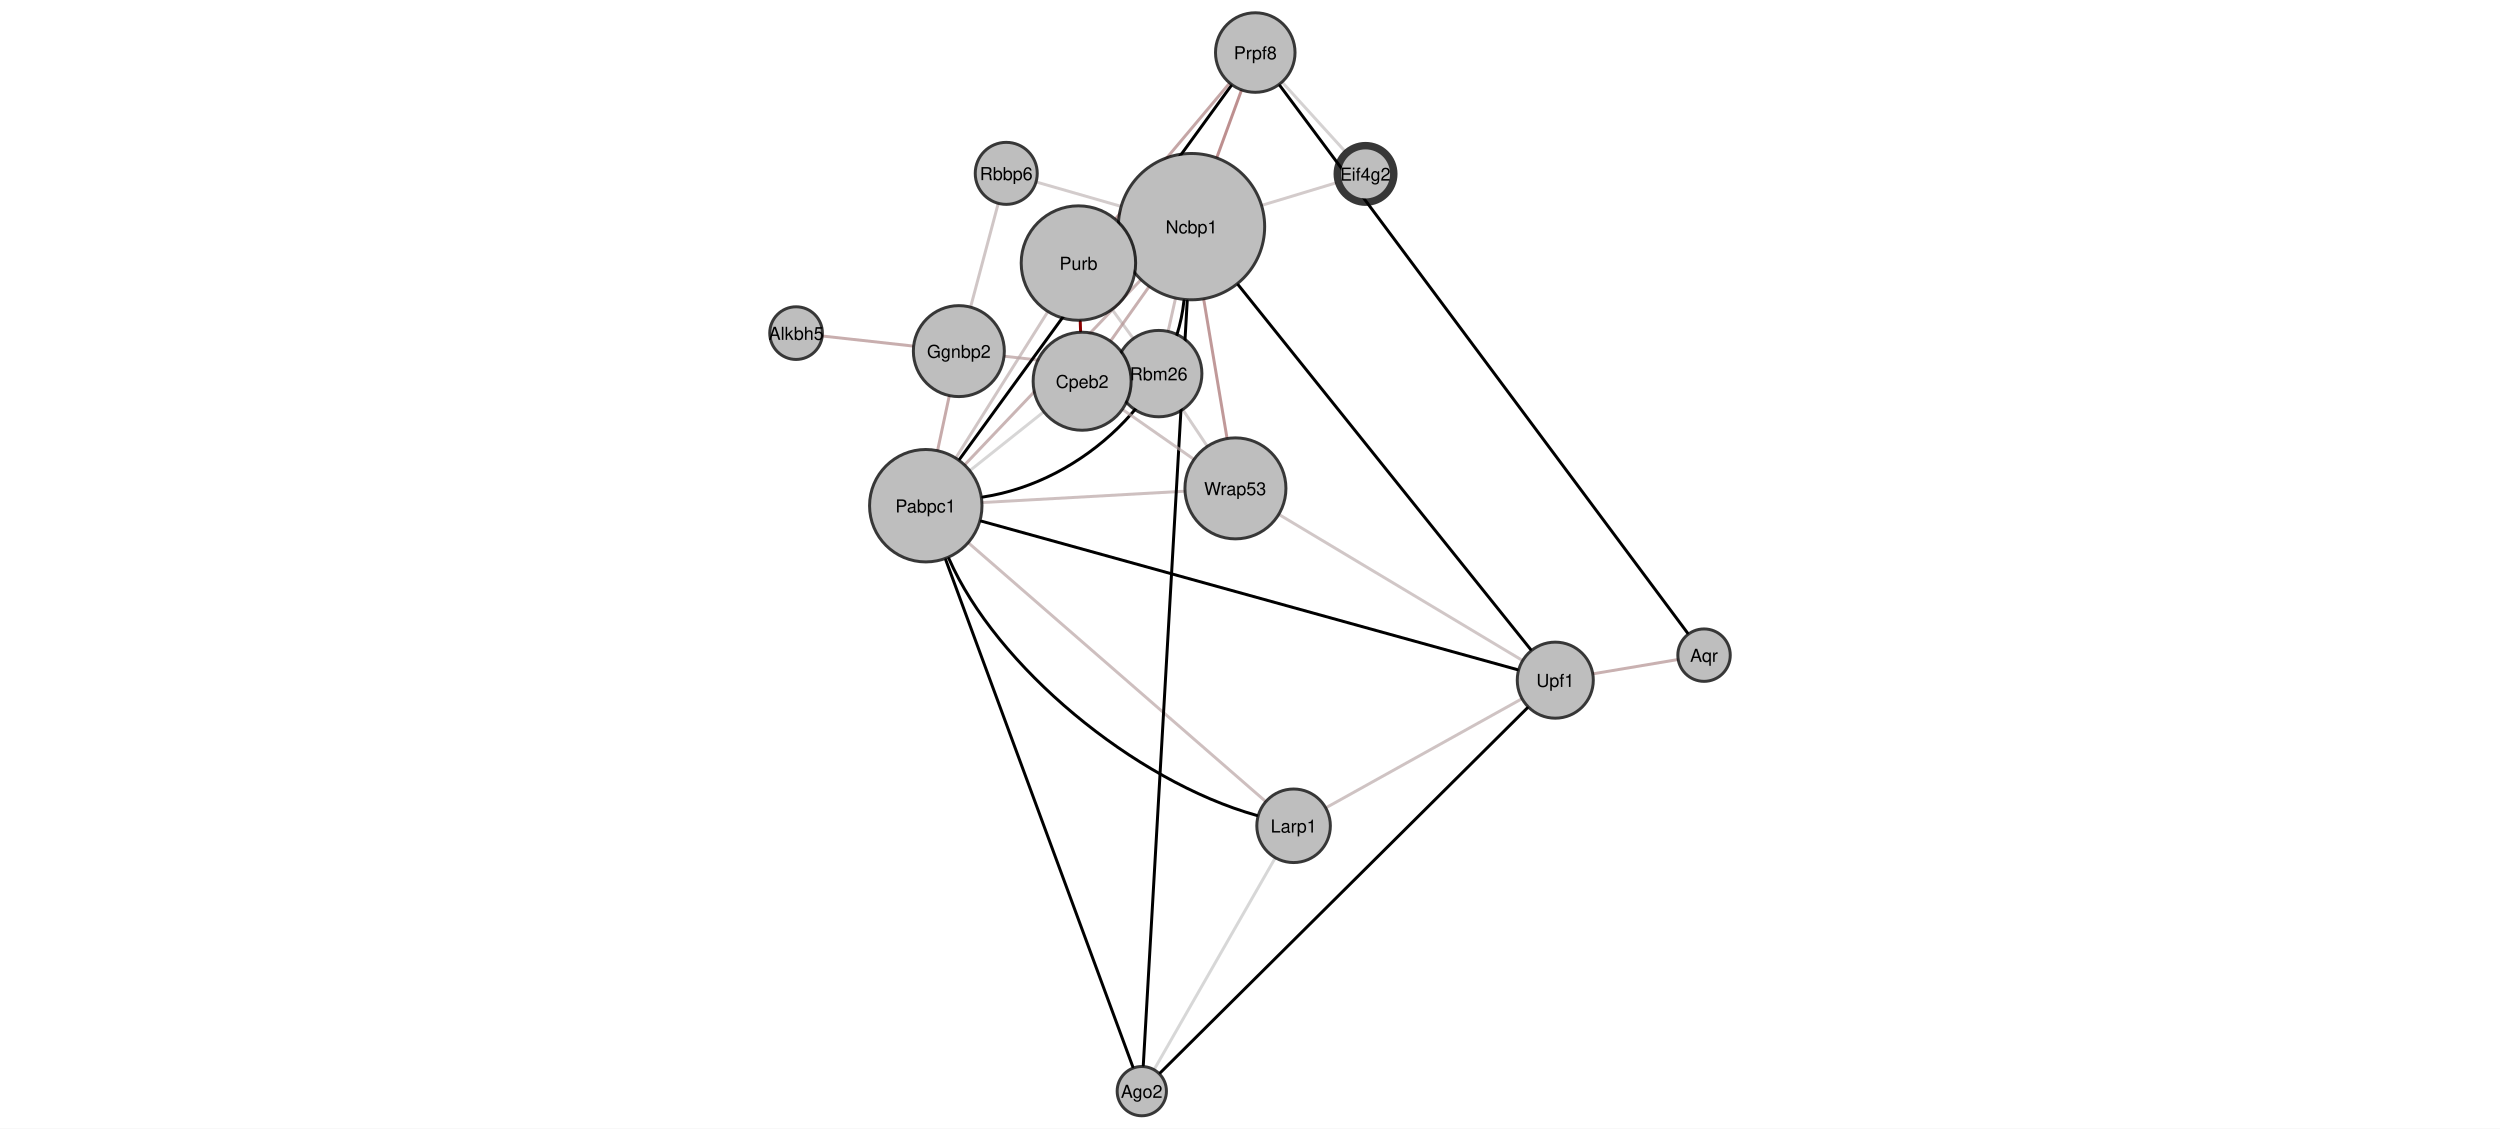
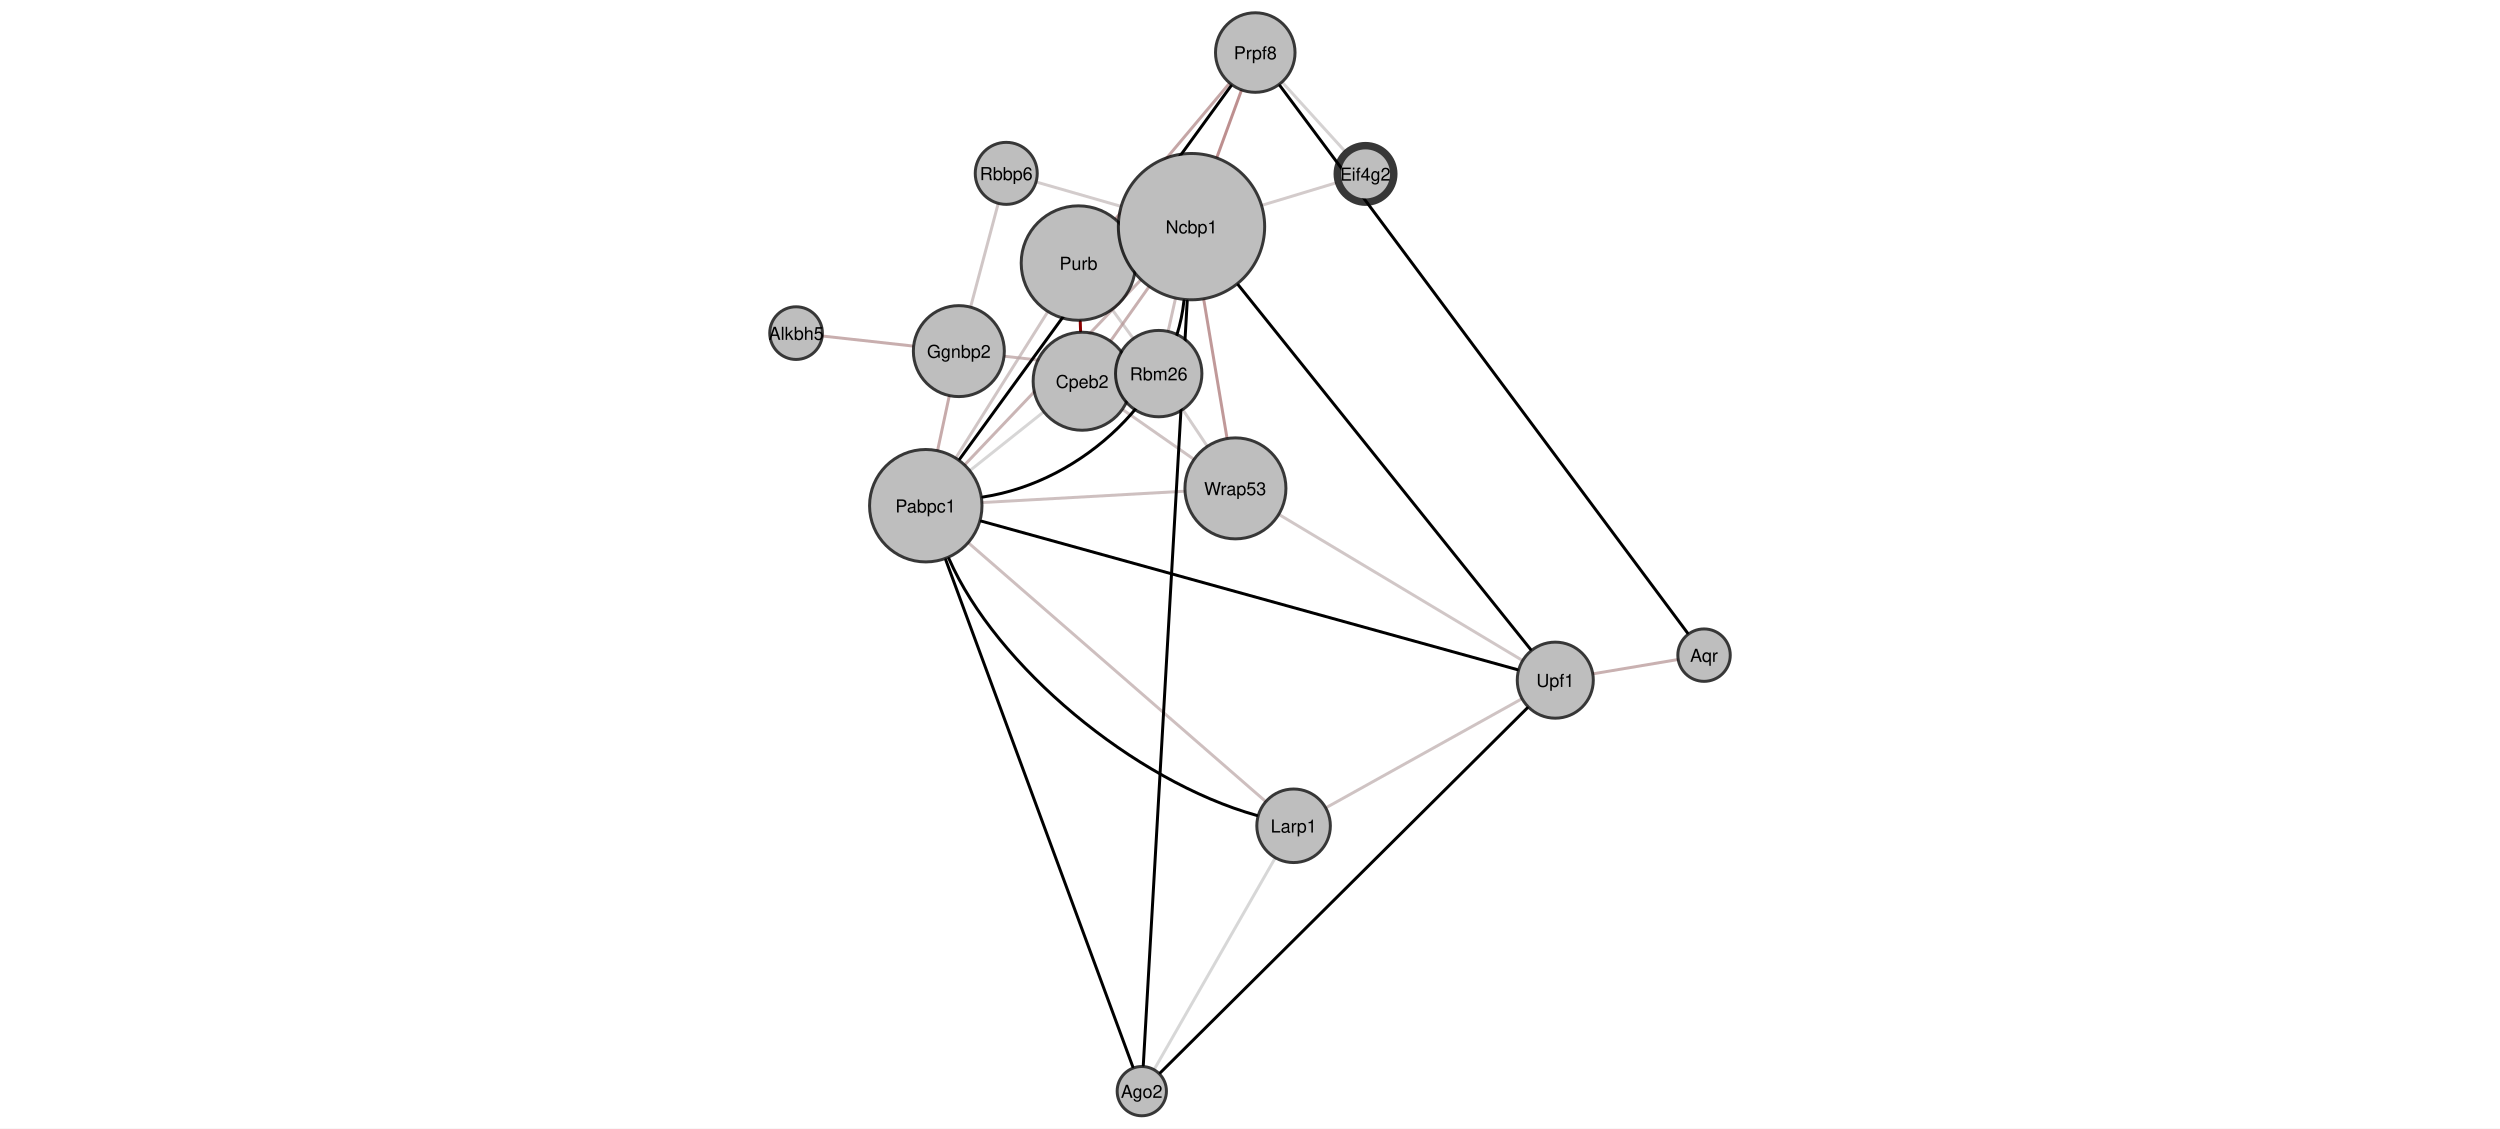
<svg xmlns="http://www.w3.org/2000/svg" version="1.1" baseProfile="full" x="0px" y="0px" width="1513px" height="683px" viewBox="0 0 1513 683">
  <g stroke-linejoin="miter" stroke-dashoffset="0" stroke-dasharray="none" stroke-width="1" stroke-miterlimit="10" stroke-linecap="square">
    <g fill-opacity="1" fill-rule="nonzero" stroke="none" fill="#ffffff">
      <path d="M 0 0 L 1513 0 L 1513 683 L 0 683 L 0 0 z" />
    </g>
    <g transform="matrix(0.9035551, 0, 0, 0.9035551, 716.0991, 265.2751)">
      <g stroke-linejoin="round" stroke-width="2" stroke-linecap="round" fill="none" stroke-opacity="0.71" stroke="#b18d8d">
        <path d="M -181.571 -61.87 L -240.799 -68.419" />
      </g>
    </g>
    <g transform="matrix(0.9035551, 0, 0, 0.9035551, 716.0991, 265.2751)">
      <g stroke-linejoin="round" stroke-width="2" stroke-linecap="round" fill="none" stroke-opacity="0.655" stroke="#b8a8a8">
        <path d="M -142.194 -88.812 L -124.162 -156.442" />
      </g>
    </g>
    <g transform="matrix(0.9035551, 0, 0, 0.9035551, 716.0991, 265.2751)">
      <g stroke-linejoin="round" stroke-width="2" stroke-linecap="round" fill="none" stroke-opacity="0.714" stroke="#b08a8a">
        <path d="M -156.883 -27.647 L -164.369 7.34" />
      </g>
    </g>
    <g transform="matrix(0.9035551, 0, 0, 0.9035551, 716.0991, 265.2751)">
      <g stroke-linejoin="round" stroke-width="2" stroke-linecap="round" fill="none" stroke-opacity="0.69" stroke="#b49797">
        <path d="M -46.169 -46.698 L -119.035 -54.895" />
      </g>
    </g>
    <g transform="matrix(0.9035551, 0, 0, 0.9035551, 716.0991, 265.2751)">
-       <g stroke-linejoin="round" stroke-width="2" stroke-linecap="round" fill="none" stroke-opacity="1" stroke="#000000">
-         <path d="M -135.21 55.456 L 223.684 154.912" />
-       </g>
-     </g>
-     <g transform="matrix(0.9035551, 0, 0, 0.9035551, 716.0991, 265.2751)">
-       <g stroke-linejoin="round" stroke-width="2" stroke-linecap="round" fill="none" stroke-opacity="1" stroke="#000000">
-         <path d="M -149.727 13.874 L 31.989 -236.045" />
-       </g>
-     </g>
-     <g transform="matrix(0.9035551, 0, 0, 0.9035551, 716.0991, 265.2751)">
-       <g stroke-linejoin="round" stroke-width="2" stroke-linecap="round" fill="none" stroke-opacity="1" stroke="#000000">
-         <path d="M -159.076 81.395 L -33.818 420.836" />
-       </g>
-     </g>
-     <g transform="matrix(0.9035551, 0, 0, 0.9035551, 716.0991, 265.2751)">
-       <g stroke-linejoin="round" stroke-width="2" stroke-linecap="round" fill="none" stroke-opacity="1" stroke="#000000">
-         <path d="M -156.959 80.542 C -125.511 152.394 -33.194 229.42 49.237 252.586" />
-       </g>
-     </g>
-     <g transform="matrix(0.9035551, 0, 0, 0.9035551, 716.0991, 265.2751)">
-       <g stroke-linejoin="round" stroke-width="2" stroke-linecap="round" fill="none" stroke-opacity="1" stroke="#000000">
-         <path d="M -134.244 39.334 C -66.201 29.006 -5.893 -29.815 0.458 -92.046" />
+       <g stroke-linejoin="round" stroke-width="2" stroke-linecap="round" fill="none" stroke-opacity="0.639" stroke="#baafaf">
+         <path d="M -42.519 -155.607 L -97.637 -171.458" />
+       </g>
+     </g>
+     <g transform="matrix(0.9035551, 0, 0, 0.9035551, 716.0991, 265.2751)">
+       <g stroke-linejoin="round" stroke-width="2" stroke-linecap="round" fill="none" stroke-opacity="0.725" stroke="#af8484">
+         <path d="M 30.466 -237.237 L -44.919 -147.5" />
+       </g>
+     </g>
+     <g transform="matrix(0.9035551, 0, 0, 0.9035551, 716.0991, 265.2751)">
+       <g stroke-linejoin="round" stroke-width="2" stroke-linecap="round" fill="none" stroke-opacity="1" stroke="#8b0000">
+         <path d="M -68.784 -72.046 L -68.975 -78.09" />
+       </g>
+     </g>
+     <g transform="matrix(0.9035551, 0, 0, 0.9035551, 716.0991, 265.2751)">
+       <g stroke-linejoin="round" stroke-width="2" stroke-linecap="round" fill="none" stroke-opacity="0.631" stroke="#bbb2b2">
+         <path d="M -34.018 -67.564 L -47.103 -85.578" />
+       </g>
+     </g>
+     <g transform="matrix(0.9035551, 0, 0, 0.9035551, 716.0991, 265.2751)">
+       <g stroke-linejoin="round" stroke-width="2" stroke-linecap="round" fill="none" stroke-opacity="0.757" stroke="#aa7575">
+         <path d="M -42.059 -126.46 L -32.784 -129.447" />
      </g>
    </g>
    <g transform="matrix(0.9035551, 0, 0, 0.9035551, 716.0991, 265.2751)">
      <g stroke-linejoin="round" stroke-width="2" stroke-linecap="round" fill="none" stroke-opacity="0.655" stroke="#b8a7a7">
        <path d="M -151.876 12.42 L -91.15 -84.109" />
      </g>
    </g>
    <g transform="matrix(0.9035551, 0, 0, 0.9035551, 716.0991, 265.2751)">
+       <g stroke-linejoin="round" stroke-width="2" stroke-linecap="round" fill="none" stroke-opacity="0.706" stroke="#b18f8f">
+         <path d="M -48.187 -65.852 L -23.343 -100.969" />
+       </g>
+     </g>
+     <g transform="matrix(0.9035551, 0, 0, 0.9035551, 716.0991, 265.2751)">
+       <g stroke-linejoin="round" stroke-width="2" stroke-linecap="round" fill="none" stroke-opacity="0.612" stroke="#bebcbc">
+         <path d="M -94.181 -17.177 L -142.218 21.063" />
+       </g>
+     </g>
+     <g transform="matrix(0.9035551, 0, 0, 0.9035551, 716.0991, 265.2751)">
+       <g stroke-linejoin="round" stroke-width="2" stroke-linecap="round" fill="none" stroke-opacity="0.663" stroke="#b7a4a4">
+         <path d="M 6.419 13.572 L -39.998 -18.867" />
+       </g>
+     </g>
+     <g transform="matrix(0.9035551, 0, 0, 0.9035551, 716.0991, 265.2751)">
+       <g stroke-linejoin="round" stroke-width="2" stroke-linecap="round" fill="none" stroke-opacity="1" stroke="#000000">
+         <path d="M -135.21 55.456 L 223.684 154.912" />
+       </g>
+     </g>
+     <g transform="matrix(0.9035551, 0, 0, 0.9035551, 716.0991, 265.2751)">
+       <g stroke-linejoin="round" stroke-width="2" stroke-linecap="round" fill="none" stroke-opacity="1" stroke="#000000">
+         <path d="M -149.727 13.874 L 31.989 -236.045" />
+       </g>
+     </g>
+     <g transform="matrix(0.9035551, 0, 0, 0.9035551, 716.0991, 265.2751)">
+       <g stroke-linejoin="round" stroke-width="2" stroke-linecap="round" fill="none" stroke-opacity="1" stroke="#000000">
+         <path d="M -159.076 81.395 L -33.818 420.836" />
+       </g>
+     </g>
+     <g transform="matrix(0.9035551, 0, 0, 0.9035551, 716.0991, 265.2751)">
+       <g stroke-linejoin="round" stroke-width="2" stroke-linecap="round" fill="none" stroke-opacity="1" stroke="#000000">
+         <path d="M -156.959 80.542 C -125.511 152.394 -33.194 229.42 49.237 252.586" />
+       </g>
+     </g>
+     <g transform="matrix(0.9035551, 0, 0, 0.9035551, 716.0991, 265.2751)">
+       <g stroke-linejoin="round" stroke-width="2" stroke-linecap="round" fill="none" stroke-opacity="1" stroke="#000000">
+         <path d="M -134.244 39.334 C -66.201 29.006 -5.893 -29.815 0.458 -92.046" />
+       </g>
+     </g>
+     <g transform="matrix(0.9035551, 0, 0, 0.9035551, 716.0991, 265.2751)">
      <g stroke-linejoin="round" stroke-width="2" stroke-linecap="round" fill="none" stroke-opacity="0.667" stroke="#b6a1a1">
        <path d="M 0.194 35.466 L -133.867 42.974" />
      </g>
    </g>
    <g transform="matrix(0.9035551, 0, 0, 0.9035551, 716.0991, 265.2751)">
-       <g stroke-linejoin="round" stroke-width="2" stroke-linecap="round" fill="none" stroke-opacity="0.612" stroke="#bebcbc">
-         <path d="M -94.181 -17.177 L -142.218 21.063" />
-       </g>
-     </g>
-     <g transform="matrix(0.9035551, 0, 0, 0.9035551, 716.0991, 265.2751)">
      <g stroke-linejoin="round" stroke-width="2" stroke-linecap="round" fill="none" stroke-opacity="0.671" stroke="#b6a0a0">
        <path d="M 54.576 242.696 L -143.3 70.507" />
      </g>
    </g>
    <g transform="matrix(0.9035551, 0, 0, 0.9035551, 716.0991, 265.2751)">
      <g stroke-linejoin="round" stroke-width="2" stroke-linecap="round" fill="none" stroke-opacity="0.694" stroke="#b39494">
        <path d="M -28.946 -105.578 L -145.804 17.144" />
      </g>
    </g>
    <g transform="matrix(0.9035551, 0, 0, 0.9035551, 716.0991, 265.2751)">
+       <g stroke-linejoin="round" stroke-width="2" stroke-linecap="round" fill="none" stroke-opacity="1" stroke="#000000">
+         <path d="M 36.819 -102.784 L 232.629 141.335" />
+       </g>
+     </g>
+     <g transform="matrix(0.9035551, 0, 0, 0.9035551, 716.0991, 265.2751)">
+       <g stroke-linejoin="round" stroke-width="2" stroke-linecap="round" fill="none" stroke-opacity="1" stroke="#000000">
+         <path d="M 2.664 -91.87 L -26.755 419.782" />
+       </g>
+     </g>
+     <g transform="matrix(0.9035551, 0, 0, 0.9035551, 716.0991, 265.2751)">
+       <g stroke-linejoin="round" stroke-width="2" stroke-linecap="round" fill="none" stroke-opacity="0.773" stroke="#a96e6e">
+         <path d="M 38.737 -232.447 L 22.729 -188.738" />
+       </g>
+     </g>
+     <g transform="matrix(0.9035551, 0, 0, 0.9035551, 716.0991, 265.2751)">
+       <g stroke-linejoin="round" stroke-width="2" stroke-linecap="round" fill="none" stroke-opacity="0.753" stroke="#ab7878">
+         <path d="M 29.196 -0.821 L 13.811 -92.477" />
+       </g>
+     </g>
+     <g transform="matrix(0.9035551, 0, 0, 0.9035551, 716.0991, 265.2751)">
      <g stroke-linejoin="round" stroke-width="2" stroke-linecap="round" fill="none" stroke-opacity="0.671" stroke="#b69f9f">
        <path d="M -9.915 -72.559 L -5.356 -92.988" />
      </g>
    </g>
    <g transform="matrix(0.9035551, 0, 0, 0.9035551, 716.0991, 265.2751)">
-       <g stroke-linejoin="round" stroke-width="2" stroke-linecap="round" fill="none" stroke-opacity="0.631" stroke="#bbb2b2">
-         <path d="M -34.018 -67.564 L -47.103 -85.578" />
+       <g stroke-linejoin="round" stroke-width="2" stroke-linecap="round" fill="none" stroke-opacity="0.639" stroke="#baaeae">
+         <path d="M 101.583 -170.892 L 53.385 -156.287" />
      </g>
    </g>
    <g transform="matrix(0.9035551, 0, 0, 0.9035551, 716.0991, 265.2751)">
      <g stroke-linejoin="round" stroke-width="2" stroke-linecap="round" fill="none" stroke-opacity="0.635" stroke="#bab1b1">
        <path d="M 15.607 4.572 L 0.199 -18.476" />
      </g>
    </g>
    <g transform="matrix(0.9035551, 0, 0, 0.9035551, 716.0991, 265.2751)">
-       <g stroke-linejoin="round" stroke-width="2" stroke-linecap="round" fill="none" stroke-opacity="1" stroke="#000000">
-         <path d="M 36.819 -102.784 L 232.629 141.335" />
-       </g>
-     </g>
-     <g transform="matrix(0.9035551, 0, 0, 0.9035551, 716.0991, 265.2751)">
-       <g stroke-linejoin="round" stroke-width="2" stroke-linecap="round" fill="none" stroke-opacity="1" stroke="#000000">
-         <path d="M 2.664 -91.87 L -26.755 419.782" />
-       </g>
-     </g>
-     <g transform="matrix(0.9035551, 0, 0, 0.9035551, 716.0991, 265.2751)">
-       <g stroke-linejoin="round" stroke-width="2" stroke-linecap="round" fill="none" stroke-opacity="0.639" stroke="#baafaf">
-         <path d="M -42.519 -155.607 L -97.637 -171.458" />
-       </g>
-     </g>
-     <g transform="matrix(0.9035551, 0, 0, 0.9035551, 716.0991, 265.2751)">
-       <g stroke-linejoin="round" stroke-width="2" stroke-linecap="round" fill="none" stroke-opacity="0.757" stroke="#aa7575">
-         <path d="M -42.059 -126.46 L -32.784 -129.447" />
-       </g>
-     </g>
-     <g transform="matrix(0.9035551, 0, 0, 0.9035551, 716.0991, 265.2751)">
-       <g stroke-linejoin="round" stroke-width="2" stroke-linecap="round" fill="none" stroke-opacity="0.773" stroke="#a96e6e">
-         <path d="M 38.737 -232.447 L 22.729 -188.738" />
-       </g>
-     </g>
-     <g transform="matrix(0.9035551, 0, 0, 0.9035551, 716.0991, 265.2751)">
-       <g stroke-linejoin="round" stroke-width="2" stroke-linecap="round" fill="none" stroke-opacity="0.753" stroke="#ab7878">
-         <path d="M 29.196 -0.821 L 13.811 -92.477" />
-       </g>
-     </g>
-     <g transform="matrix(0.9035551, 0, 0, 0.9035551, 716.0991, 265.2751)">
-       <g stroke-linejoin="round" stroke-width="2" stroke-linecap="round" fill="none" stroke-opacity="0.706" stroke="#b18f8f">
-         <path d="M -48.187 -65.852 L -23.343 -100.969" />
-       </g>
-     </g>
-     <g transform="matrix(0.9035551, 0, 0, 0.9035551, 716.0991, 265.2751)">
-       <g stroke-linejoin="round" stroke-width="2" stroke-linecap="round" fill="none" stroke-opacity="0.639" stroke="#baaeae">
-         <path d="M 101.583 -170.892 L 53.385 -156.287" />
+       <g stroke-linejoin="round" stroke-width="2" stroke-linecap="round" fill="none" stroke-opacity="0.663" stroke="#b7a4a4">
+         <path d="M 226.063 174.849 L 96.303 247.058" />
+       </g>
+     </g>
+     <g transform="matrix(0.9035551, 0, 0, 0.9035551, 716.0991, 265.2751)">
+       <g stroke-linejoin="round" stroke-width="2" stroke-linecap="round" fill="none" stroke-opacity="0.608" stroke="#bebebe">
+         <path d="M -19.07 422.063 L 61.184 281.765" />
      </g>
    </g>
    <g transform="matrix(0.9035551, 0, 0, 0.9035551, 716.0991, 265.2751)">
      <g stroke-linejoin="round" stroke-width="2" stroke-linecap="round" fill="none" stroke-opacity="0.624" stroke="#bcb7b7">
        <path d="M 66.824 -237.942 L 107.682 -192.969" />
      </g>
    </g>
    <g transform="matrix(0.9035551, 0, 0, 0.9035551, 716.0991, 265.2751)">
-       <g stroke-linejoin="round" stroke-width="2" stroke-linecap="round" fill="none" stroke-opacity="0.725" stroke="#af8484">
-         <path d="M 30.466 -237.237 L -44.919 -147.5" />
-       </g>
-     </g>
-     <g transform="matrix(0.9035551, 0, 0, 0.9035551, 716.0991, 265.2751)">
-       <g stroke-linejoin="round" stroke-width="2" stroke-linecap="round" fill="none" stroke-opacity="1" stroke="#000000">
-         <path d="M 337.75 130.344 L 64.748 -236.232" />
-       </g>
-     </g>
-     <g transform="matrix(0.9035551, 0, 0, 0.9035551, 716.0991, 265.2751)">
-       <g stroke-linejoin="round" stroke-width="2" stroke-linecap="round" fill="none" stroke-opacity="0.663" stroke="#b7a4a4">
-         <path d="M 6.419 13.572 L -39.998 -18.867" />
-       </g>
-     </g>
-     <g transform="matrix(0.9035551, 0, 0, 0.9035551, 716.0991, 265.2751)">
      <g stroke-linejoin="round" stroke-width="2" stroke-linecap="round" fill="none" stroke-opacity="0.651" stroke="#b8a9a9">
        <path d="M 226.491 148.369 L 64.822 51.426" />
      </g>
    </g>
    <g transform="matrix(0.9035551, 0, 0, 0.9035551, 716.0991, 265.2751)">
-       <g stroke-linejoin="round" stroke-width="2" stroke-linecap="round" fill="none" stroke-opacity="1" stroke="#8b0000">
-         <path d="M -68.784 -72.046 L -68.975 -78.09" />
+       <g stroke-linejoin="round" stroke-width="2" stroke-linecap="round" fill="none" stroke-opacity="1" stroke="#000000">
+         <path d="M 337.75 130.344 L 64.748 -236.232" />
      </g>
    </g>
    <g transform="matrix(0.9035551, 0, 0, 0.9035551, 716.0991, 265.2751)">
      <g stroke-linejoin="round" stroke-width="2" stroke-linecap="round" fill="none" stroke-opacity="0.702" stroke="#b29090">
        <path d="M 275.288 157.591 L 330.536 148.301" />
      </g>
    </g>
    <g transform="matrix(0.9035551, 0, 0, 0.9035551, 716.0991, 265.2751)">
-       <g stroke-linejoin="round" stroke-width="2" stroke-linecap="round" fill="none" stroke-opacity="0.663" stroke="#b7a4a4">
-         <path d="M 226.063 174.849 L 96.303 247.058" />
-       </g>
-     </g>
-     <g transform="matrix(0.9035551, 0, 0, 0.9035551, 716.0991, 265.2751)">
-       <g stroke-linejoin="round" stroke-width="2" stroke-linecap="round" fill="none" stroke-opacity="0.608" stroke="#bebebe">
-         <path d="M -19.07 422.063 L 61.184 281.765" />
-       </g>
-     </g>
-     <g transform="matrix(0.9035551, 0, 0, 0.9035551, 716.0991, 265.2751)">
      <g stroke-linejoin="round" stroke-width="2" stroke-linecap="round" fill="none" stroke-opacity="1" stroke="#000000">
        <path d="M -15.348 424.917 L 230.418 180.637" />
      </g>
+     </g>
+     <g transform="matrix(0.9035551, 0, 0, 0.9035551, 716.0991, 265.2751)">
+       <g stroke-linejoin="round" stroke-width="4" stroke-linecap="round" fill="none" stroke-opacity="0.784" stroke="#000000">
+         <path d="M -242.686 -70.468 C -242.686 -61.279 -250.134 -53.831 -259.323 -53.831 C -268.511 -53.831 -275.96 -61.279 -275.96 -70.468 C -275.96 -79.656 -268.511 -87.105 -259.323 -87.105 C -250.134 -87.105 -242.686 -79.656 -242.686 -70.468 z" />
+       </g>
+     </g>
+     <g transform="matrix(0.9035551, 0, 0, 0.9035551, 716.0991, 265.2751)">
+       <g fill-opacity="1" fill-rule="nonzero" stroke="none" fill="#bebebe">
+         <path d="M -242.686 -70.468 C -242.686 -61.279 -250.134 -53.831 -259.323 -53.831 C -268.511 -53.831 -275.96 -61.279 -275.96 -70.468 C -275.96 -79.656 -268.511 -87.105 -259.323 -87.105 C -250.134 -87.105 -242.686 -79.656 -242.686 -70.468 z" />
+       </g>
+     </g>
+     <g transform="matrix(0.9035551, 0, 0, 0.9035551, 465.2104, 205.6857)">
+       <text fill-opacity="1" font-style="normal" font-family="Helvetica" font-weight="normal" stroke="none" fill="#000000" font-size="12" x="0" y="0">Alkbh5</text>
    </g>
    <g transform="matrix(0.9035551, 0, 0, 0.9035551, 716.0991, 265.2751)">
      <g stroke-linejoin="round" stroke-width="4" stroke-linecap="round" fill="none" stroke-opacity="0.784" stroke="#000000">
        <path d="M -120.838 -58.412 C -120.838 -42.141 -134.029 -28.95 -150.3 -28.95 C -166.571 -28.95 -179.762 -42.141 -179.762 -58.412 C -179.762 -74.684 -166.571 -87.874 -150.3 -87.874 C -134.029 -87.874 -120.838 -74.684 -120.838 -58.412 z" />
      </g>
    </g>
    <g transform="matrix(0.9035551, 0, 0, 0.9035551, 716.0991, 265.2751)">
      <g fill-opacity="1" fill-rule="nonzero" stroke="none" fill="#bebebe">
        <path d="M -120.838 -58.412 C -120.838 -42.141 -134.029 -28.95 -150.3 -28.95 C -166.571 -28.95 -179.762 -42.141 -179.762 -58.412 C -179.762 -74.684 -166.571 -87.874 -150.3 -87.874 C -134.029 -87.874 -120.838 -74.684 -120.838 -58.412 z" />
      </g>
    </g>
    <g transform="matrix(0.9035551, 0, 0, 0.9035551, 561.0025, 216.5781)">
      <text fill-opacity="1" font-style="normal" font-family="Helvetica" font-weight="normal" stroke="none" fill="#000000" font-size="12" x="0" y="0">Ggnbp2</text>
    </g>
    <g transform="matrix(0.9035551, 0, 0, 0.9035551, 716.0991, 265.2751)">
      <g stroke-linejoin="round" stroke-width="4" stroke-linecap="round" fill="none" stroke-opacity="0.784" stroke="#000000">
+         <path d="M -98.789 -177.473 C -98.789 -166.557 -107.638 -157.707 -118.555 -157.707 C -129.471 -157.707 -138.321 -166.557 -138.321 -177.473 C -138.321 -188.39 -129.471 -197.239 -118.555 -197.239 C -107.638 -197.239 -98.789 -188.39 -98.789 -177.473 z" />
+       </g>
+     </g>
+     <g transform="matrix(0.9035551, 0, 0, 0.9035551, 716.0991, 265.2751)">
+       <g fill-opacity="1" fill-rule="nonzero" stroke="none" fill="#bebebe">
+         <path d="M -98.789 -177.473 C -98.789 -166.557 -107.638 -157.707 -118.555 -157.707 C -129.471 -157.707 -138.321 -166.557 -138.321 -177.473 C -138.321 -188.39 -129.471 -197.239 -118.555 -197.239 C -107.638 -197.239 -98.789 -188.39 -98.789 -177.473 z" />
+       </g>
+     </g>
+     <g transform="matrix(0.9035551, 0, 0, 0.9035551, 593.0029, 109.0001)">
+       <text fill-opacity="1" font-style="normal" font-family="Helvetica" font-weight="normal" stroke="none" fill="#000000" font-size="12" x="0" y="0">Rbbp6</text>
+     </g>
+     <g transform="matrix(0.9035551, 0, 0, 0.9035551, 716.0991, 265.2751)">
+       <g stroke-linejoin="round" stroke-width="4" stroke-linecap="round" fill="none" stroke-opacity="0.784" stroke="#000000">
+         <path d="M -32.89 -117.393 C -32.89 -96.78 -49.6 -80.071 -70.212 -80.071 C -90.824 -80.071 -107.534 -96.78 -107.534 -117.393 C -107.534 -138.005 -90.824 -154.714 -70.212 -154.714 C -49.6 -154.714 -32.89 -138.005 -32.89 -117.393 z" />
+       </g>
+     </g>
+     <g transform="matrix(0.9035551, 0, 0, 0.9035551, 716.0991, 265.2751)">
+       <g fill-opacity="1" fill-rule="nonzero" stroke="none" fill="#bebebe">
+         <path d="M -32.89 -117.393 C -32.89 -96.78 -49.6 -80.071 -70.212 -80.071 C -90.824 -80.071 -107.534 -96.78 -107.534 -117.393 C -107.534 -138.005 -90.824 -154.714 -70.212 -154.714 C -49.6 -154.714 -32.89 -138.005 -32.89 -117.393 z" />
+       </g>
+     </g>
+     <g transform="matrix(0.9035551, 0, 0, 0.9035551, 641.2072, 163.2863)">
+       <text fill-opacity="1" font-style="normal" font-family="Helvetica" font-weight="normal" stroke="none" fill="#000000" font-size="12" x="0" y="0">Purb</text>
+     </g>
+     <g transform="matrix(0.9035551, 0, 0, 0.9035551, 716.0991, 265.2751)">
+       <g stroke-linejoin="round" stroke-width="4" stroke-linecap="round" fill="none" stroke-opacity="0.784" stroke="#000000">
+         <path d="M -35.899 -38.242 C -35.899 -20.667 -50.146 -6.42 -67.72 -6.42 C -85.295 -6.42 -99.542 -20.667 -99.542 -38.242 C -99.542 -55.816 -85.295 -70.063 -67.72 -70.063 C -50.146 -70.063 -35.899 -55.816 -35.899 -38.242 z" />
+       </g>
+     </g>
+     <g transform="matrix(0.9035551, 0, 0, 0.9035551, 716.0991, 265.2751)">
+       <g fill-opacity="1" fill-rule="nonzero" stroke="none" fill="#bebebe">
+         <path d="M -35.899 -38.242 C -35.899 -20.667 -50.146 -6.42 -67.72 -6.42 C -85.295 -6.42 -99.542 -20.667 -99.542 -38.242 C -99.542 -55.816 -85.295 -70.063 -67.72 -70.063 C -50.146 -70.063 -35.899 -55.816 -35.899 -38.242 z" />
+       </g>
+     </g>
+     <g transform="matrix(0.9035551, 0, 0, 0.9035551, 638.9347, 234.8035)">
+       <text fill-opacity="1" font-style="normal" font-family="Helvetica" font-weight="normal" stroke="none" fill="#000000" font-size="12" x="0" y="0">Cpeb2</text>
+     </g>
+     <g transform="matrix(0.9035551, 0, 0, 0.9035551, 716.0991, 265.2751)">
+       <g stroke-linejoin="round" stroke-width="4" stroke-linecap="round" fill="none" stroke-opacity="0.784" stroke="#000000">
        <path d="M -135.806 45.135 C -135.806 65.376 -152.215 81.785 -172.457 81.785 C -192.698 81.785 -209.107 65.376 -209.107 45.135 C -209.107 24.893 -192.698 8.484 -172.457 8.484 C -152.215 8.484 -135.806 24.893 -135.806 45.135 z" />
      </g>
    </g>
    <g transform="matrix(0.9035551, 0, 0, 0.9035551, 716.0991, 265.2751)">
      <g fill-opacity="1" fill-rule="nonzero" stroke="none" fill="#bebebe">
        <path d="M -135.806 45.135 C -135.806 65.376 -152.215 81.785 -172.457 81.785 C -192.698 81.785 -209.107 65.376 -209.107 45.135 C -209.107 24.893 -192.698 8.484 -172.457 8.484 C -152.215 8.484 -135.806 24.893 -135.806 45.135 z" />
      </g>
    </g>
    <g transform="matrix(0.9035551, 0, 0, 0.9035551, 541.888, 310.1387)">
      <text fill-opacity="1" font-style="normal" font-family="Helvetica" font-weight="normal" stroke="none" fill="#000000" font-size="12" x="0" y="0">Pabpc1</text>
    </g>
    <g transform="matrix(0.9035551, 0, 0, 0.9035551, 716.0991, 265.2751)">
      <g stroke-linejoin="round" stroke-width="4" stroke-linecap="round" fill="none" stroke-opacity="0.784" stroke="#000000">
+         <path d="M 53.534 -141.788 C 53.534 -115.278 32.044 -93.788 5.534 -93.788 C -20.976 -93.788 -42.466 -115.278 -42.466 -141.788 C -42.466 -168.297 -20.976 -189.788 5.534 -189.788 C 32.044 -189.788 53.534 -168.297 53.534 -141.788 z" />
+       </g>
+     </g>
+     <g transform="matrix(0.9035551, 0, 0, 0.9035551, 716.0991, 265.2751)">
+       <g fill-opacity="1" fill-rule="nonzero" stroke="none" fill="#bebebe">
+         <path d="M 53.534 -141.788 C 53.534 -115.278 32.044 -93.788 5.534 -93.788 C -20.976 -93.788 -42.466 -115.278 -42.466 -141.788 C -42.466 -168.297 -20.976 -189.788 5.534 -189.788 C 32.044 -189.788 53.534 -168.297 53.534 -141.788 z" />
+       </g>
+     </g>
+     <g transform="matrix(0.9035551, 0, 0, 0.9035551, 705.4282, 141.2441)">
+       <text fill-opacity="1" font-style="normal" font-family="Helvetica" font-weight="normal" stroke="none" fill="#000000" font-size="12" x="0" y="0">Ncbp1</text>
+     </g>
+     <g transform="matrix(0.9035551, 0, 0, 0.9035551, 716.0991, 265.2751)">
+       <g stroke-linejoin="round" stroke-width="4" stroke-linecap="round" fill="none" stroke-opacity="0.784" stroke="#000000">
        <path d="M 11.492 -43.353 C 11.492 -27.931 -1.01 -15.428 -16.432 -15.428 C -31.854 -15.428 -44.356 -27.931 -44.356 -43.353 C -44.356 -58.775 -31.854 -71.277 -16.432 -71.277 C -1.01 -71.277 11.492 -58.775 11.492 -43.353 z" />
      </g>
    </g>
    <g transform="matrix(0.9035551, 0, 0, 0.9035551, 716.0991, 265.2751)">
      <g fill-opacity="1" fill-rule="nonzero" stroke="none" fill="#bebebe">
        <path d="M 11.492 -43.353 C 11.492 -27.931 -1.01 -15.428 -16.432 -15.428 C -31.854 -15.428 -44.356 -27.931 -44.356 -43.353 C -44.356 -58.775 -31.854 -71.277 -16.432 -71.277 C -1.01 -71.277 11.492 -58.775 11.492 -43.353 z" />
      </g>
    </g>
    <g transform="matrix(0.9035551, 0, 0, 0.9035551, 683.7755, 230.1853)">
      <text fill-opacity="1" font-style="normal" font-family="Helvetica" font-weight="normal" stroke="none" fill="#000000" font-size="12" x="0" y="0">Rbm26</text>
    </g>
    <g transform="matrix(0.9035551, 0, 0, 0.9035551, 716.0991, 265.2751)">
      <g stroke-linejoin="round" stroke-width="4" stroke-linecap="round" fill="none" stroke-opacity="0.784" stroke="#000000">
-         <path d="M 53.534 -141.788 C 53.534 -115.278 32.044 -93.788 5.534 -93.788 C -20.976 -93.788 -42.466 -115.278 -42.466 -141.788 C -42.466 -168.297 -20.976 -189.788 5.534 -189.788 C 32.044 -189.788 53.534 -168.297 53.534 -141.788 z" />
-       </g>
-     </g>
-     <g transform="matrix(0.9035551, 0, 0, 0.9035551, 716.0991, 265.2751)">
-       <g fill-opacity="1" fill-rule="nonzero" stroke="none" fill="#bebebe">
-         <path d="M 53.534 -141.788 C 53.534 -115.278 32.044 -93.788 5.534 -93.788 C -20.976 -93.788 -42.466 -115.278 -42.466 -141.788 C -42.466 -168.297 -20.976 -189.788 5.534 -189.788 C 32.044 -189.788 53.534 -168.297 53.534 -141.788 z" />
-       </g>
-     </g>
-     <g transform="matrix(0.9035551, 0, 0, 0.9035551, 705.4282, 141.2441)">
-       <text fill-opacity="1" font-style="normal" font-family="Helvetica" font-weight="normal" stroke="none" fill="#000000" font-size="12" x="0" y="0">Ncbp1</text>
+         <path d="M 97.537 259.52 C 97.537 272.569 86.958 283.148 73.909 283.148 C 60.86 283.148 50.281 272.569 50.281 259.52 C 50.281 246.471 60.86 235.892 73.909 235.892 C 86.958 235.892 97.537 246.471 97.537 259.52 z" />
+       </g>
+     </g>
+     <g transform="matrix(0.9035551, 0, 0, 0.9035551, 716.0991, 265.2751)">
+       <g fill-opacity="1" fill-rule="nonzero" stroke="none" fill="#bebebe">
+         <path d="M 97.537 259.52 C 97.537 272.569 86.958 283.148 73.909 283.148 C 60.86 283.148 50.281 272.569 50.281 259.52 C 50.281 246.471 60.86 235.892 73.909 235.892 C 86.958 235.892 97.537 246.471 97.537 259.52 z" />
+       </g>
+     </g>
+     <g transform="matrix(0.9035551, 0, 0, 0.9035551, 769.0142, 503.8474)">
+       <text fill-opacity="1" font-style="normal" font-family="Helvetica" font-weight="normal" stroke="none" fill="#000000" font-size="12" x="0" y="0">Larp1</text>
+     </g>
+     <g transform="matrix(0.9035551, 0, 0, 0.9035551, 716.0991, 265.2751)">
+       <g stroke-linejoin="round" stroke-width="10" stroke-linecap="round" fill="none" stroke-opacity="0.784" stroke="#000000">
+         <path d="M 138.523 -177.107 C 138.523 -168.032 131.167 -160.676 122.093 -160.676 C 113.019 -160.676 105.663 -168.032 105.663 -177.107 C 105.663 -186.181 113.019 -193.537 122.093 -193.537 C 131.167 -193.537 138.523 -186.181 138.523 -177.107 z" />
+       </g>
+     </g>
+     <g transform="matrix(0.9035551, 0, 0, 0.9035551, 716.0991, 265.2751)">
+       <g fill-opacity="1" fill-rule="nonzero" stroke="none" fill="#bebebe">
+         <path d="M 138.523 -177.107 C 138.523 -168.032 131.167 -160.676 122.093 -160.676 C 113.019 -160.676 105.663 -168.032 105.663 -177.107 C 105.663 -186.181 113.019 -193.537 122.093 -193.537 C 131.167 -193.537 138.523 -186.181 138.523 -177.107 z" />
+       </g>
+     </g>
+     <g transform="matrix(0.9035551, 0, 0, 0.9035551, 811.0449, 109.3313)">
+       <text fill-opacity="1" font-style="normal" font-family="Helvetica" font-weight="normal" stroke="none" fill="#000000" font-size="12" x="0" y="0">Eif4g2</text>
+     </g>
+     <g transform="matrix(0.9035551, 0, 0, 0.9035551, 716.0991, 265.2751)">
+       <g stroke-linejoin="round" stroke-width="4" stroke-linecap="round" fill="none" stroke-opacity="0.784" stroke="#000000">
+         <path d="M 67.78 33.519 C 67.78 51.645 53.086 66.339 34.96 66.339 C 16.834 66.339 2.14 51.645 2.14 33.519 C 2.14 15.393 16.834 0.699 34.96 0.699 C 53.086 0.699 67.78 15.393 67.78 33.519 z" />
+       </g>
+     </g>
+     <g transform="matrix(0.9035551, 0, 0, 0.9035551, 716.0991, 265.2751)">
+       <g fill-opacity="1" fill-rule="nonzero" stroke="none" fill="#bebebe">
+         <path d="M 67.78 33.519 C 67.78 51.645 53.086 66.339 34.96 66.339 C 16.834 66.339 2.14 51.645 2.14 33.519 C 2.14 15.393 16.834 0.699 34.96 0.699 C 53.086 0.699 67.78 15.393 67.78 33.519 z" />
+       </g>
+     </g>
+     <g transform="matrix(0.9035551, 0, 0, 0.9035551, 728.7045, 299.6432)">
+       <text fill-opacity="1" font-style="normal" font-family="Helvetica" font-weight="normal" stroke="none" fill="#000000" font-size="12" x="0" y="0">Wrap53</text>
    </g>
    <g transform="matrix(0.9035551, 0, 0, 0.9035551, 716.0991, 265.2751)">
      <g stroke-linejoin="round" stroke-width="4" stroke-linecap="round" fill="none" stroke-opacity="0.784" stroke="#000000">
        <path d="M 73.876 -258.396 C 73.876 -244.238 62.399 -232.761 48.241 -232.761 C 34.083 -232.761 22.606 -244.238 22.606 -258.396 C 22.606 -272.554 34.083 -284.031 48.241 -284.031 C 62.399 -284.031 73.876 -272.554 73.876 -258.396 z" />
      </g>
    </g>
    <g transform="matrix(0.9035551, 0, 0, 0.9035551, 716.0991, 265.2751)">
      <g fill-opacity="1" fill-rule="nonzero" stroke="none" fill="#bebebe">
        <path d="M 73.876 -258.396 C 73.876 -244.238 62.399 -232.761 48.241 -232.761 C 34.083 -232.761 22.606 -244.238 22.606 -258.396 C 22.606 -272.554 34.083 -284.031 48.241 -284.031 C 62.399 -284.031 73.876 -272.554 73.876 -258.396 z" />
      </g>
    </g>
    <g transform="matrix(0.9035551, 0, 0, 0.9035551, 746.7299, 35.88174)">
      <text fill-opacity="1" font-style="normal" font-family="Helvetica" font-weight="normal" stroke="none" fill="#000000" font-size="12" x="0" y="0">Prpf8</text>
    </g>
    <g transform="matrix(0.9035551, 0, 0, 0.9035551, 716.0991, 265.2751)">
-       <g stroke-linejoin="round" stroke-width="10" stroke-linecap="round" fill="none" stroke-opacity="0.784" stroke="#000000">
-         <path d="M 138.523 -177.107 C 138.523 -168.032 131.167 -160.676 122.093 -160.676 C 113.019 -160.676 105.663 -168.032 105.663 -177.107 C 105.663 -186.181 113.019 -193.537 122.093 -193.537 C 131.167 -193.537 138.523 -186.181 138.523 -177.107 z" />
-       </g>
-     </g>
-     <g transform="matrix(0.9035551, 0, 0, 0.9035551, 716.0991, 265.2751)">
-       <g fill-opacity="1" fill-rule="nonzero" stroke="none" fill="#bebebe">
-         <path d="M 138.523 -177.107 C 138.523 -168.032 131.167 -160.676 122.093 -160.676 C 113.019 -160.676 105.663 -168.032 105.663 -177.107 C 105.663 -186.181 113.019 -193.537 122.093 -193.537 C 131.167 -193.537 138.523 -186.181 138.523 -177.107 z" />
-       </g>
-     </g>
-     <g transform="matrix(0.9035551, 0, 0, 0.9035551, 811.0449, 109.3313)">
-       <text fill-opacity="1" font-style="normal" font-family="Helvetica" font-weight="normal" stroke="none" fill="#000000" font-size="12" x="0" y="0">Eif4g2</text>
-     </g>
-     <g transform="matrix(0.9035551, 0, 0, 0.9035551, 716.0991, 265.2751)">
-       <g stroke-linejoin="round" stroke-width="4" stroke-linecap="round" fill="none" stroke-opacity="0.784" stroke="#000000">
-         <path d="M 67.78 33.519 C 67.78 51.645 53.086 66.339 34.96 66.339 C 16.834 66.339 2.14 51.645 2.14 33.519 C 2.14 15.393 16.834 0.699 34.96 0.699 C 53.086 0.699 67.78 15.393 67.78 33.519 z" />
-       </g>
-     </g>
-     <g transform="matrix(0.9035551, 0, 0, 0.9035551, 716.0991, 265.2751)">
-       <g fill-opacity="1" fill-rule="nonzero" stroke="none" fill="#bebebe">
-         <path d="M 67.78 33.519 C 67.78 51.645 53.086 66.339 34.96 66.339 C 16.834 66.339 2.14 51.645 2.14 33.519 C 2.14 15.393 16.834 0.699 34.96 0.699 C 53.086 0.699 67.78 15.393 67.78 33.519 z" />
-       </g>
-     </g>
-     <g transform="matrix(0.9035551, 0, 0, 0.9035551, 728.7045, 299.6432)">
-       <text fill-opacity="1" font-style="normal" font-family="Helvetica" font-weight="normal" stroke="none" fill="#000000" font-size="12" x="0" y="0">Wrap53</text>
-     </g>
-     <g transform="matrix(0.9035551, 0, 0, 0.9035551, 716.0991, 265.2751)">
-       <g stroke-linejoin="round" stroke-width="4" stroke-linecap="round" fill="none" stroke-opacity="0.784" stroke="#000000">
-         <path d="M -35.899 -38.242 C -35.899 -20.667 -50.146 -6.42 -67.72 -6.42 C -85.295 -6.42 -99.542 -20.667 -99.542 -38.242 C -99.542 -55.816 -85.295 -70.063 -67.72 -70.063 C -50.146 -70.063 -35.899 -55.816 -35.899 -38.242 z" />
-       </g>
-     </g>
-     <g transform="matrix(0.9035551, 0, 0, 0.9035551, 716.0991, 265.2751)">
-       <g fill-opacity="1" fill-rule="nonzero" stroke="none" fill="#bebebe">
-         <path d="M -35.899 -38.242 C -35.899 -20.667 -50.146 -6.42 -67.72 -6.42 C -85.295 -6.42 -99.542 -20.667 -99.542 -38.242 C -99.542 -55.816 -85.295 -70.063 -67.72 -70.063 C -50.146 -70.063 -35.899 -55.816 -35.899 -38.242 z" />
-       </g>
-     </g>
-     <g transform="matrix(0.9035551, 0, 0, 0.9035551, 638.9347, 234.8035)">
-       <text fill-opacity="1" font-style="normal" font-family="Helvetica" font-weight="normal" stroke="none" fill="#000000" font-size="12" x="0" y="0">Cpeb2</text>
-     </g>
-     <g transform="matrix(0.9035551, 0, 0, 0.9035551, 716.0991, 265.2751)">
-       <g stroke-linejoin="round" stroke-width="4" stroke-linecap="round" fill="none" stroke-opacity="0.784" stroke="#000000">
-         <path d="M -32.89 -117.393 C -32.89 -96.78 -49.6 -80.071 -70.212 -80.071 C -90.824 -80.071 -107.534 -96.78 -107.534 -117.393 C -107.534 -138.005 -90.824 -154.714 -70.212 -154.714 C -49.6 -154.714 -32.89 -138.005 -32.89 -117.393 z" />
-       </g>
-     </g>
-     <g transform="matrix(0.9035551, 0, 0, 0.9035551, 716.0991, 265.2751)">
-       <g fill-opacity="1" fill-rule="nonzero" stroke="none" fill="#bebebe">
-         <path d="M -32.89 -117.393 C -32.89 -96.78 -49.6 -80.071 -70.212 -80.071 C -90.824 -80.071 -107.534 -96.78 -107.534 -117.393 C -107.534 -138.005 -90.824 -154.714 -70.212 -154.714 C -49.6 -154.714 -32.89 -138.005 -32.89 -117.393 z" />
-       </g>
-     </g>
-     <g transform="matrix(0.9035551, 0, 0, 0.9035551, 641.2072, 163.2863)">
-       <text fill-opacity="1" font-style="normal" font-family="Helvetica" font-weight="normal" stroke="none" fill="#000000" font-size="12" x="0" y="0">Purb</text>
-     </g>
-     <g transform="matrix(0.9035551, 0, 0, 0.9035551, 716.0991, 265.2751)">
-       <g stroke-linejoin="round" stroke-width="4" stroke-linecap="round" fill="none" stroke-opacity="0.784" stroke="#000000">
-         <path d="M -98.789 -177.473 C -98.789 -166.557 -107.638 -157.707 -118.555 -157.707 C -129.471 -157.707 -138.321 -166.557 -138.321 -177.473 C -138.321 -188.39 -129.471 -197.239 -118.555 -197.239 C -107.638 -197.239 -98.789 -188.39 -98.789 -177.473 z" />
-       </g>
-     </g>
-     <g transform="matrix(0.9035551, 0, 0, 0.9035551, 716.0991, 265.2751)">
-       <g fill-opacity="1" fill-rule="nonzero" stroke="none" fill="#bebebe">
-         <path d="M -98.789 -177.473 C -98.789 -166.557 -107.638 -157.707 -118.555 -157.707 C -129.471 -157.707 -138.321 -166.557 -138.321 -177.473 C -138.321 -188.39 -129.471 -197.239 -118.555 -197.239 C -107.638 -197.239 -98.789 -188.39 -98.789 -177.473 z" />
-       </g>
-     </g>
-     <g transform="matrix(0.9035551, 0, 0, 0.9035551, 593.0029, 109.0001)">
-       <text fill-opacity="1" font-style="normal" font-family="Helvetica" font-weight="normal" stroke="none" fill="#000000" font-size="12" x="0" y="0">Rbbp6</text>
-     </g>
-     <g transform="matrix(0.9035551, 0, 0, 0.9035551, 716.0991, 265.2751)">
-       <g stroke-linejoin="round" stroke-width="4" stroke-linecap="round" fill="none" stroke-opacity="0.784" stroke="#000000">
-         <path d="M -242.686 -70.468 C -242.686 -61.279 -250.134 -53.831 -259.323 -53.831 C -268.511 -53.831 -275.96 -61.279 -275.96 -70.468 C -275.96 -79.656 -268.511 -87.105 -259.323 -87.105 C -250.134 -87.105 -242.686 -79.656 -242.686 -70.468 z" />
-       </g>
-     </g>
-     <g transform="matrix(0.9035551, 0, 0, 0.9035551, 716.0991, 265.2751)">
-       <g fill-opacity="1" fill-rule="nonzero" stroke="none" fill="#bebebe">
-         <path d="M -242.686 -70.468 C -242.686 -61.279 -250.134 -53.831 -259.323 -53.831 C -268.511 -53.831 -275.96 -61.279 -275.96 -70.468 C -275.96 -79.656 -268.511 -87.105 -259.323 -87.105 C -250.134 -87.105 -242.686 -79.656 -242.686 -70.468 z" />
-       </g>
-     </g>
-     <g transform="matrix(0.9035551, 0, 0, 0.9035551, 465.2104, 205.6857)">
-       <text fill-opacity="1" font-style="normal" font-family="Helvetica" font-weight="normal" stroke="none" fill="#000000" font-size="12" x="0" y="0">Alkbh5</text>
+       <g stroke-linejoin="round" stroke-width="4" stroke-linecap="round" fill="none" stroke-opacity="0.784" stroke="#000000">
+         <path d="M 273.654 161.979 C 273.654 175.491 262.701 186.445 249.189 186.445 C 235.677 186.445 224.723 175.491 224.723 161.979 C 224.723 148.467 235.677 137.514 249.189 137.514 C 262.701 137.514 273.654 148.467 273.654 161.979 z" />
+       </g>
+     </g>
+     <g transform="matrix(0.9035551, 0, 0, 0.9035551, 716.0991, 265.2751)">
+       <g fill-opacity="1" fill-rule="nonzero" stroke="none" fill="#bebebe">
+         <path d="M 273.654 161.979 C 273.654 175.491 262.701 186.445 249.189 186.445 C 235.677 186.445 224.723 175.491 224.723 161.979 C 224.723 148.467 235.677 137.514 249.189 137.514 C 262.701 137.514 273.654 148.467 273.654 161.979 z" />
+       </g>
+     </g>
+     <g transform="matrix(0.9035551, 0, 0, 0.9035551, 929.8032, 415.7143)">
+       <text fill-opacity="1" font-style="normal" font-family="Helvetica" font-weight="normal" stroke="none" fill="#000000" font-size="12" x="0" y="0">Upf1</text>
    </g>
    <g transform="matrix(0.9035551, 0, 0, 0.9035551, 716.0991, 265.2751)">
      <g stroke-linejoin="round" stroke-width="4" stroke-linecap="round" fill="none" stroke-opacity="0.784" stroke="#000000">
        <path d="M 365.386 145.224 C 365.386 154.366 357.975 161.778 348.832 161.778 C 339.69 161.778 332.279 154.366 332.279 145.224 C 332.279 136.082 339.69 128.67 348.832 128.67 C 357.975 128.67 365.386 136.082 365.386 145.224 z" />
      </g>
    </g>
    <g transform="matrix(0.9035551, 0, 0, 0.9035551, 716.0991, 265.2751)">
      <g fill-opacity="1" fill-rule="nonzero" stroke="none" fill="#bebebe">
        <path d="M 365.386 145.224 C 365.386 154.366 357.975 161.778 348.832 161.778 C 339.69 161.778 332.279 154.366 332.279 145.224 C 332.279 136.082 339.69 128.67 348.832 128.67 C 357.975 128.67 365.386 136.082 365.386 145.224 z" />
      </g>
    </g>
    <g transform="matrix(0.9035551, 0, 0, 0.9035551, 1022.852, 400.5748)">
      <text fill-opacity="1" font-style="normal" font-family="Helvetica" font-weight="normal" stroke="none" fill="#000000" font-size="12" x="0" y="0">Aqr</text>
    </g>
    <g transform="matrix(0.9035551, 0, 0, 0.9035551, 716.0991, 265.2751)">
      <g stroke-linejoin="round" stroke-width="4" stroke-linecap="round" fill="none" stroke-opacity="0.784" stroke="#000000">
-         <path d="M 97.537 259.52 C 97.537 272.569 86.958 283.148 73.909 283.148 C 60.86 283.148 50.281 272.569 50.281 259.52 C 50.281 246.471 60.86 235.892 73.909 235.892 C 86.958 235.892 97.537 246.471 97.537 259.52 z" />
-       </g>
-     </g>
-     <g transform="matrix(0.9035551, 0, 0, 0.9035551, 716.0991, 265.2751)">
-       <g fill-opacity="1" fill-rule="nonzero" stroke="none" fill="#bebebe">
-         <path d="M 97.537 259.52 C 97.537 272.569 86.958 283.148 73.909 283.148 C 60.86 283.148 50.281 272.569 50.281 259.52 C 50.281 246.471 60.86 235.892 73.909 235.892 C 86.958 235.892 97.537 246.471 97.537 259.52 z" />
-       </g>
-     </g>
-     <g transform="matrix(0.9035551, 0, 0, 0.9035551, 769.0142, 503.8474)">
-       <text fill-opacity="1" font-style="normal" font-family="Helvetica" font-weight="normal" stroke="none" fill="#000000" font-size="12" x="0" y="0">Larp1</text>
-     </g>
-     <g transform="matrix(0.9035551, 0, 0, 0.9035551, 716.0991, 265.2751)">
-       <g stroke-linejoin="round" stroke-width="4" stroke-linecap="round" fill="none" stroke-opacity="0.784" stroke="#000000">
        <path d="M -12.26 437.254 C -12.26 445.814 -19.199 452.754 -27.76 452.754 C -36.32 452.754 -43.26 445.814 -43.26 437.254 C -43.26 428.693 -36.32 421.754 -27.76 421.754 C -19.199 421.754 -12.26 428.693 -12.26 437.254 z" />
      </g>
    </g>
    <g transform="matrix(0.9035551, 0, 0, 0.9035551, 716.0991, 265.2751)">
      <g fill-opacity="1" fill-rule="nonzero" stroke="none" fill="#bebebe">
        <path d="M -12.26 437.254 C -12.26 445.814 -19.199 452.754 -27.76 452.754 C -36.32 452.754 -43.26 445.814 -43.26 437.254 C -43.26 428.693 -36.32 421.754 -27.76 421.754 C -19.199 421.754 -12.26 428.693 -12.26 437.254 z" />
      </g>
    </g>
    <g transform="matrix(0.9035551, 0, 0, 0.9035551, 678.3555, 664.4397)">
      <text fill-opacity="1" font-style="normal" font-family="Helvetica" font-weight="normal" stroke="none" fill="#000000" font-size="12" x="0" y="0">Ago2</text>
    </g>
-     <g transform="matrix(0.9035551, 0, 0, 0.9035551, 716.0991, 265.2751)">
-       <g stroke-linejoin="round" stroke-width="4" stroke-linecap="round" fill="none" stroke-opacity="0.784" stroke="#000000">
-         <path d="M 273.654 161.979 C 273.654 175.491 262.701 186.445 249.189 186.445 C 235.677 186.445 224.723 175.491 224.723 161.979 C 224.723 148.467 235.677 137.514 249.189 137.514 C 262.701 137.514 273.654 148.467 273.654 161.979 z" />
-       </g>
-     </g>
-     <g transform="matrix(0.9035551, 0, 0, 0.9035551, 716.0991, 265.2751)">
-       <g fill-opacity="1" fill-rule="nonzero" stroke="none" fill="#bebebe">
-         <path d="M 273.654 161.979 C 273.654 175.491 262.701 186.445 249.189 186.445 C 235.677 186.445 224.723 175.491 224.723 161.979 C 224.723 148.467 235.677 137.514 249.189 137.514 C 262.701 137.514 273.654 148.467 273.654 161.979 z" />
-       </g>
-     </g>
-     <g transform="matrix(0.9035551, 0, 0, 0.9035551, 929.8032, 415.7143)">
-       <text fill-opacity="1" font-style="normal" font-family="Helvetica" font-weight="normal" stroke="none" fill="#000000" font-size="12" x="0" y="0">Upf1</text>
-     </g>
  </g>
</svg>
